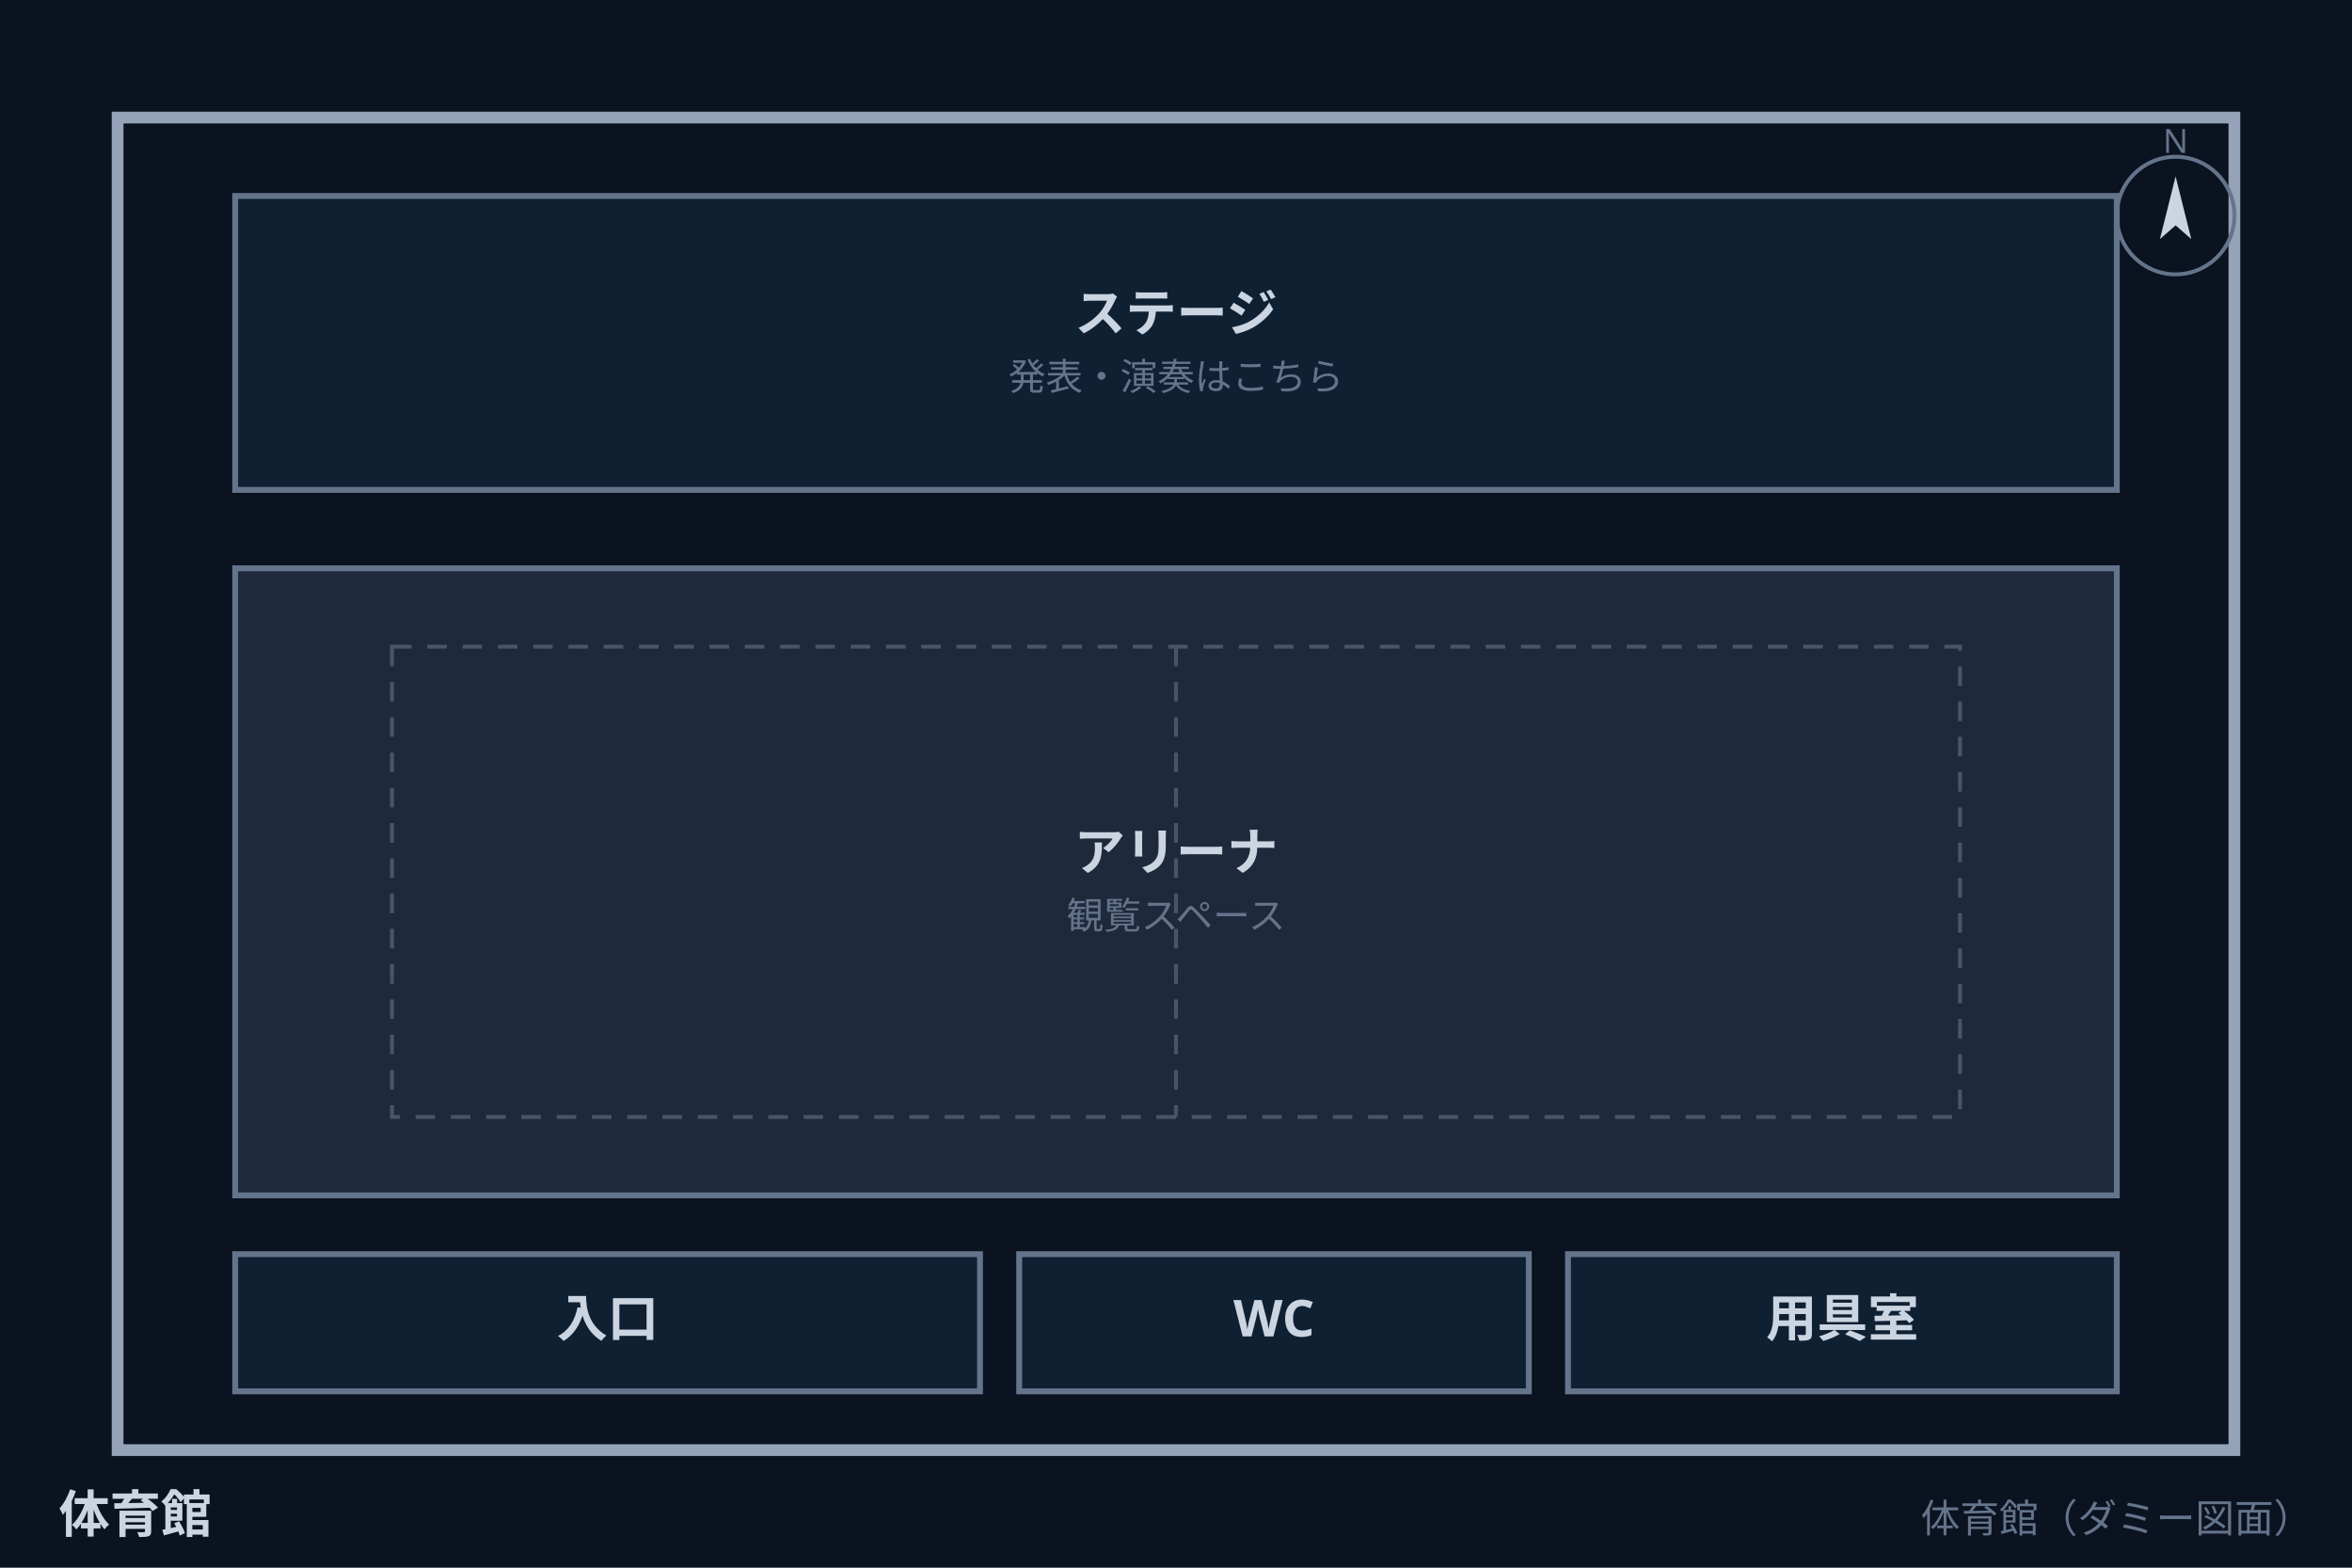
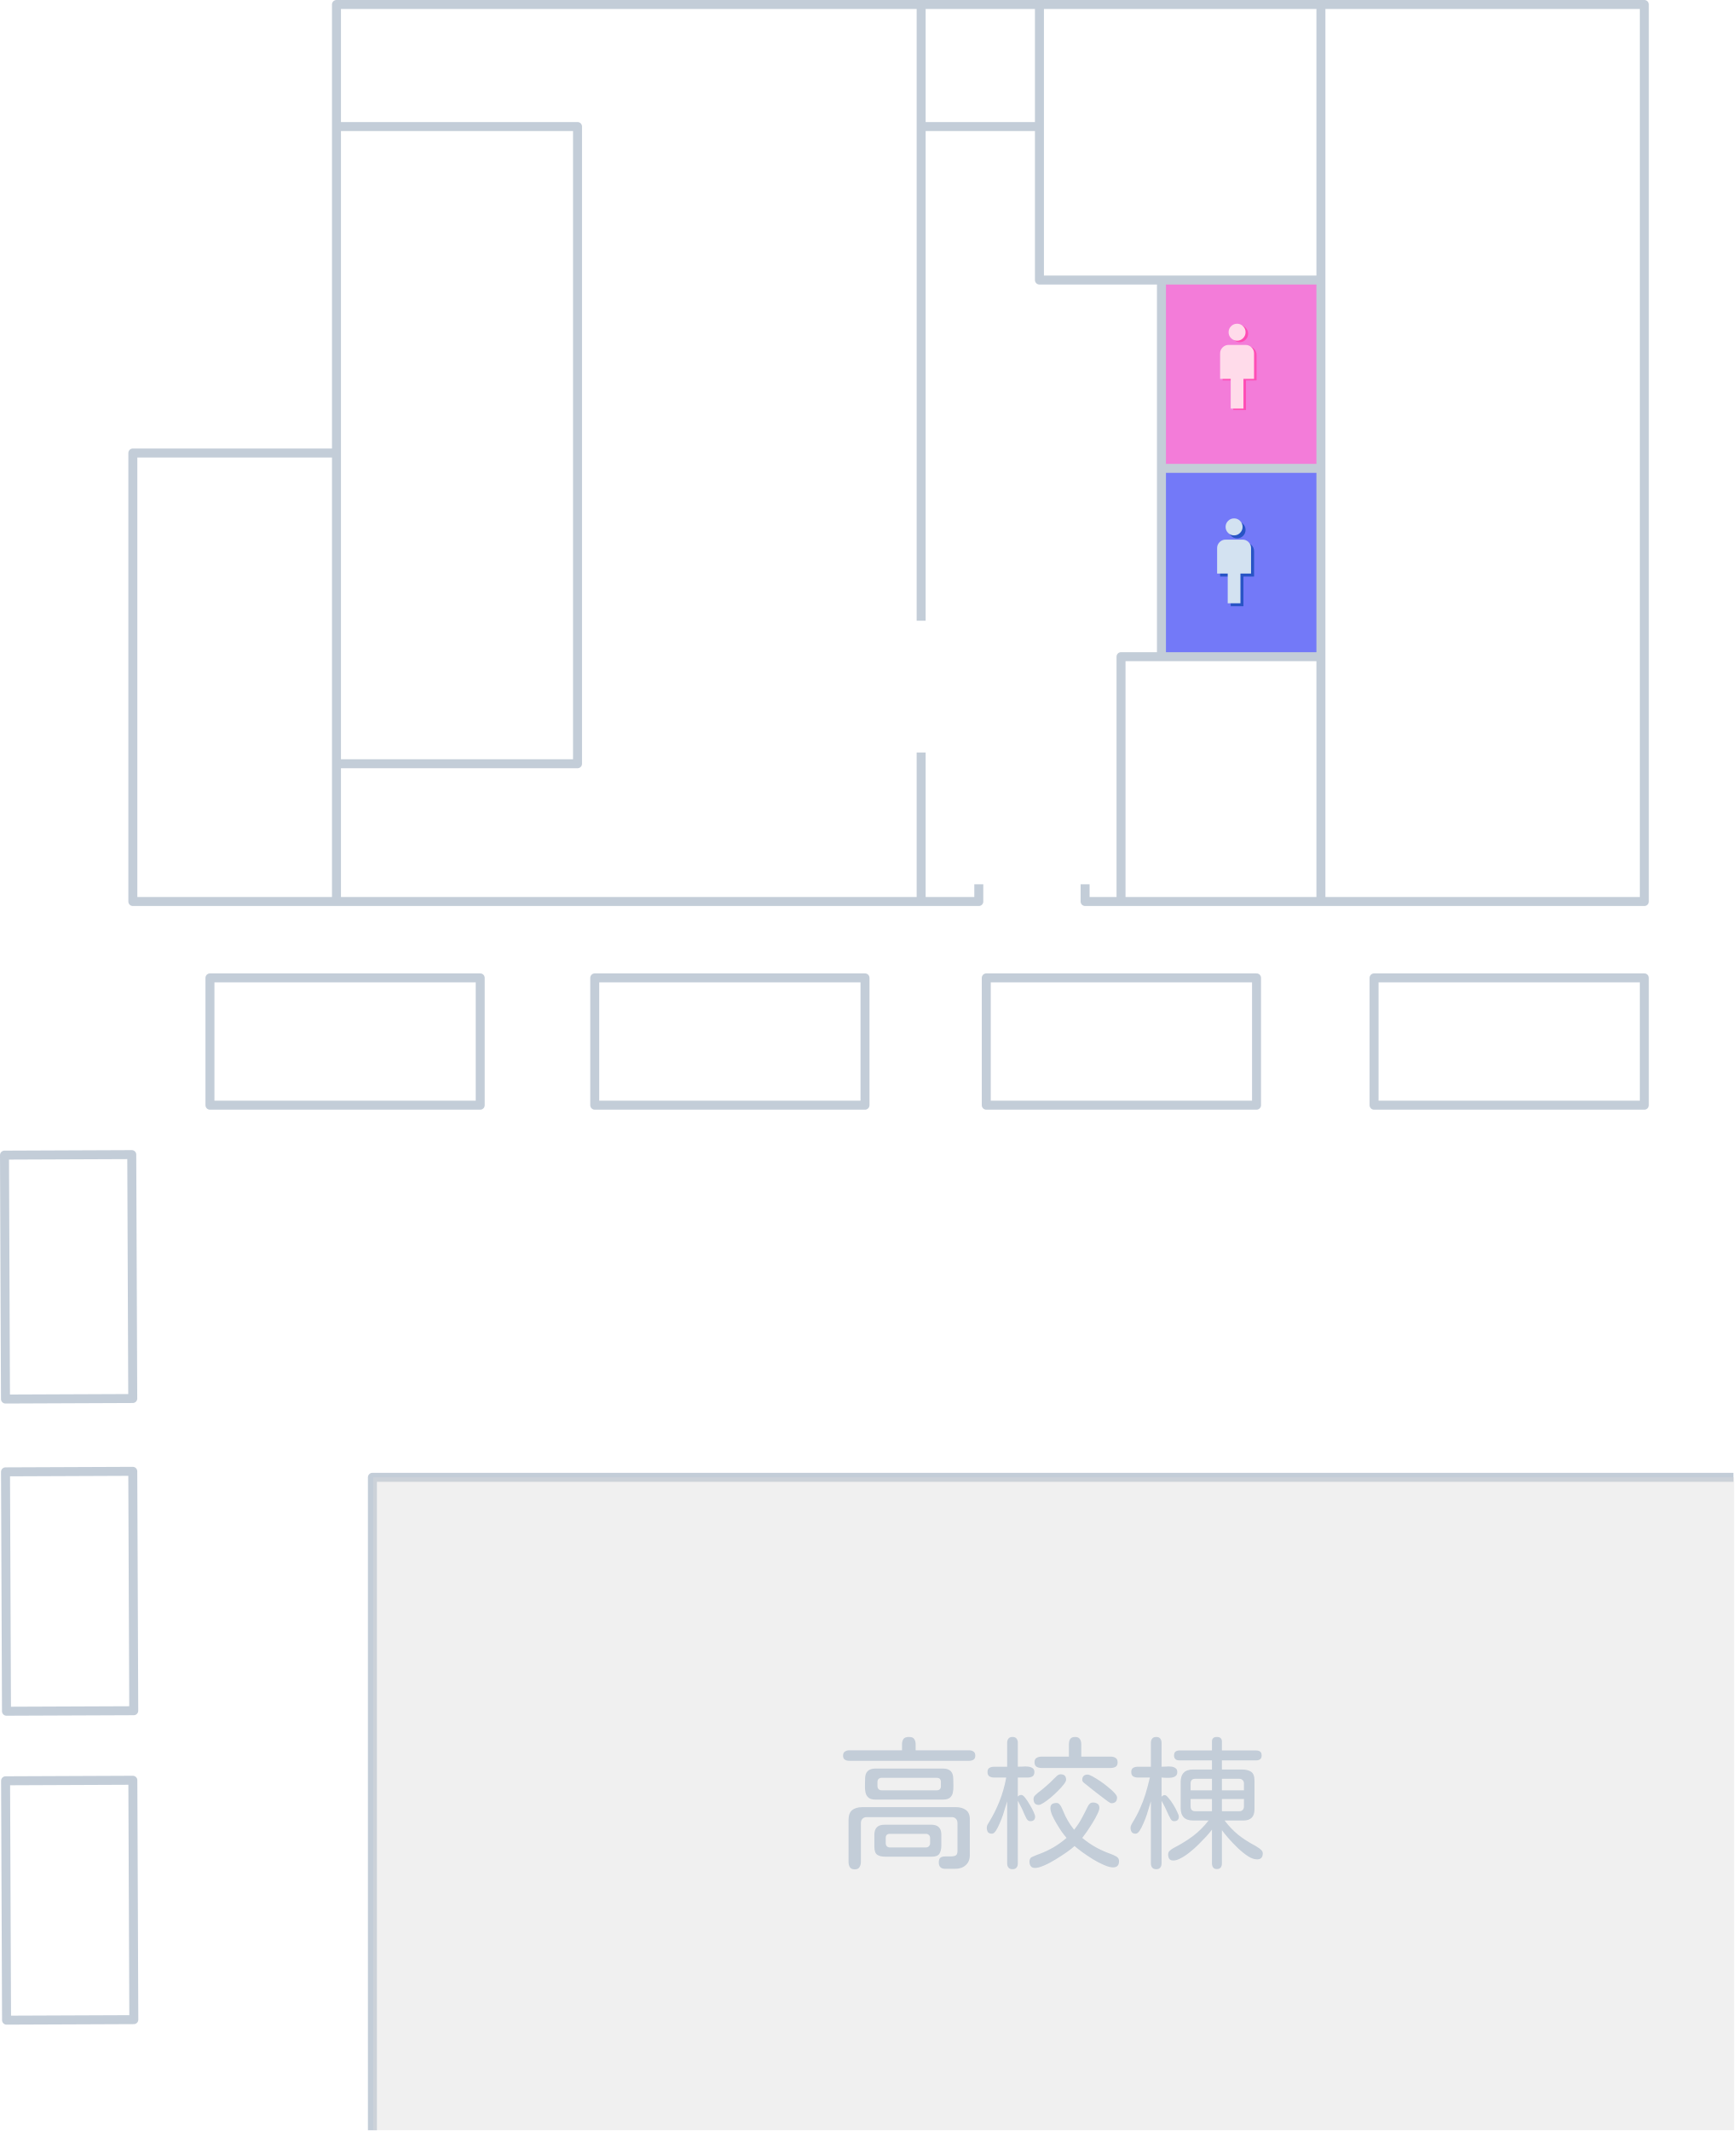
- <svg xmlns="http://www.w3.org/2000/svg" viewBox="0 0 1200 800" width="1200" height="800">
-   <rect width="1200" height="800" fill="#0b1220" />
-   <rect x="60" y="60" width="1080" height="680" fill="none" stroke="#94a3b8" stroke-width="6" />
-   <rect x="120" y="100" width="960" height="150" fill="#0f2033" stroke="#64748b" stroke-width="3" />
-   <text x="600" y="169" fill="#cbd5e1" font-size="26" font-weight="700" text-anchor="middle" font-family="sans-serif">ステージ</text>
-   <text x="600" y="199" fill="#64748b" font-size="19" text-anchor="middle" font-family="sans-serif">発表・演奏はこちら</text>
-   <rect x="120" y="290" width="960" height="320" fill="#1e293b" stroke="#64748b" stroke-width="3" />
-   <text x="600" y="444" fill="#cbd5e1" font-size="26" font-weight="700" text-anchor="middle" font-family="sans-serif">アリーナ</text>
-   <text x="600" y="474" fill="#64748b" font-size="19" text-anchor="middle" font-family="sans-serif">観覧スペース</text>
-   <rect x="200" y="330" width="800" height="240" fill="none" stroke="#475569" stroke-width="2" stroke-dasharray="10 8" />
-   <line x1="600" y1="330" x2="600" y2="570" stroke="#475569" stroke-width="2" stroke-dasharray="10 8" />
-   <rect x="120" y="640" width="380" height="70" fill="#0f2033" stroke="#64748b" stroke-width="3" />
-   <text x="310" y="682" fill="#cbd5e1" font-size="26" font-weight="700" text-anchor="middle" font-family="sans-serif">入口</text>
-   <rect x="520" y="640" width="260" height="70" fill="#0f2033" stroke="#64748b" stroke-width="3" />
-   <text x="650" y="682" fill="#cbd5e1" font-size="26" font-weight="700" text-anchor="middle" font-family="sans-serif">WC</text>
-   <rect x="800" y="640" width="280" height="70" fill="#0f2033" stroke="#64748b" stroke-width="3" />
-   <text x="940" y="682" fill="#cbd5e1" font-size="26" font-weight="700" text-anchor="middle" font-family="sans-serif">用具室</text>
-   <g transform="translate(1110, 110)">
-     <circle r="30" fill="none" stroke="#64748b" stroke-width="2" />
-     <path d="M 0 -20 L 8 12 L 0 5 L -8 12 Z" fill="#cbd5e1" />
-     <text x="0" y="-32" fill="#64748b" font-size="17" text-anchor="middle" font-family="sans-serif">N</text>
+ <svg xmlns="http://www.w3.org/2000/svg" width="1159" height="1423" viewBox="0 0 1159 1423" fill="none">
+   <path d="M775.729 438.5H882.229V312.75H775.729V438.5Z" fill="#7379F8" />
+   <path d="M882.229 187H775.729V312.75H882.229V187Z" fill="#F37CD9" />
+   <path d="M224.725 602H88.725V302.5H224.725M224.725 602V510M224.725 602H615.228M224.725 302.5V510M224.725 302.5V84.5M224.725 510H385.726V84.5H224.725M224.725 84.5V3H615.228M615.228 602V502.5M615.228 602H653.734V590.5M615.228 3V84.5M615.228 3H694.229M615.228 414.5V84.5M882.229 3H1098.23V602H882.229M882.229 3H694.229M882.229 3V187M882.229 602H748.729M882.229 602V438.5M615.228 84.5H694.229M694.229 84.5V3M694.229 84.5V187H775.729M882.229 187H775.729M882.229 187V312.75M748.729 602V438.5H775.729M748.729 602H724.734V590.5M882.229 438.5H775.729M882.229 438.5V312.75M775.729 187V312.75M775.729 438.5V312.75M775.729 312.75H882.229M140.225 653V738H320.726V653H140.225ZM397.226 653V738H577.728V653H397.226ZM658.729 653V738H839.229V653H658.729ZM917.73 653V738H1098.23V653H917.73ZM87.999 771.001L3 771.347L3.663 934.226L88.662 933.88L87.999 771.001ZM88.68 982.501L3.681 982.847L4.332 1142.69L89.331 1142.35L88.68 982.501ZM88.725 1188.79L3.726 1189.14L4.376 1348.98L89.376 1348.64L88.725 1188.79Z" stroke="#C3CDD8" stroke-width="6" stroke-linejoin="round" />
+   <path d="M248.734 1422.5V986.5H1116.73H1157.73" stroke="#C3CDD8" stroke-width="6" stroke-linejoin="round" />
+   <rect x="249.234" y="986.5" width="909" height="436" fill="#D9D9D9" fill-opacity="0.4" />
+   <path d="M567.297 1175.81C566.109 1175.81 565.109 1175.56 564.297 1175.06C563.484 1174.56 563.078 1173.66 563.078 1172.34C563.078 1171.03 563.484 1170.12 564.297 1169.62C565.109 1169.06 566.109 1168.78 567.297 1168.78H602.453C602.453 1167.41 602.453 1166.06 602.453 1164.75C602.453 1163.38 602.766 1162.22 603.391 1161.28C604.016 1160.34 605.234 1159.88 607.047 1159.88C608.859 1159.88 610.047 1160.34 610.609 1161.28C611.234 1162.22 611.547 1163.38 611.547 1164.75C611.547 1166.12 611.547 1167.47 611.547 1168.78H647.172C648.422 1168.78 649.422 1169.06 650.172 1169.62C650.984 1170.12 651.391 1171.03 651.391 1172.34C651.391 1173.66 650.984 1174.56 650.172 1175.06C649.359 1175.56 648.359 1175.81 647.172 1175.81H567.297ZM584.734 1201.69C582.609 1201.69 581.047 1201.25 580.047 1200.38C579.047 1199.5 578.391 1198.38 578.078 1197C577.766 1195.56 577.641 1194.03 577.703 1192.41C577.766 1190.78 577.797 1189.22 577.797 1187.72C577.797 1183.22 580.109 1180.97 584.734 1180.97H629.828C634.391 1180.97 636.672 1183.22 636.672 1187.72C636.672 1189.22 636.703 1190.78 636.766 1192.41C636.828 1194.03 636.703 1195.56 636.391 1197C636.141 1198.38 635.516 1199.5 634.516 1200.38C633.516 1201.25 631.953 1201.69 629.828 1201.69H584.734ZM588.859 1195.5H625.609C627.484 1195.5 628.422 1194.56 628.422 1192.69V1189.97C628.422 1188.09 627.484 1187.16 625.609 1187.16H588.859C588.047 1187.16 587.359 1187.41 586.797 1187.91C586.297 1188.41 586.047 1189.09 586.047 1189.97V1192.69C586.047 1193.5 586.297 1194.19 586.797 1194.75C587.359 1195.25 588.047 1195.5 588.859 1195.5ZM570.859 1248.28C569.297 1248.28 568.203 1247.78 567.578 1246.78C567.016 1245.78 566.734 1244.59 566.734 1243.22V1215.38C566.734 1212.31 567.516 1210.12 569.078 1208.81C570.703 1207.44 572.984 1206.75 575.922 1206.75H638.547C641.172 1206.75 643.359 1207.38 645.109 1208.62C646.859 1209.88 647.734 1211.94 647.734 1214.81V1238.72C647.734 1241.59 646.828 1243.84 645.016 1245.47C643.203 1247.09 640.922 1247.91 638.172 1247.91H631.328C628.453 1247.91 627.016 1246.5 627.016 1243.69C627.016 1242 627.422 1240.91 628.234 1240.41C629.109 1239.84 630.141 1239.59 631.328 1239.66C632.578 1239.66 633.797 1239.66 634.984 1239.66C636.234 1239.66 637.297 1239.47 638.172 1239.09C639.047 1238.66 639.484 1237.69 639.484 1236.19V1217.34C639.484 1216.16 639.141 1215.22 638.453 1214.53C637.828 1213.78 636.891 1213.41 635.641 1213.41H578.828C577.641 1213.41 576.703 1213.78 576.016 1214.53C575.328 1215.22 574.984 1216.16 574.984 1217.34V1243.22C574.984 1244.59 574.672 1245.78 574.047 1246.78C573.484 1247.78 572.422 1248.28 570.859 1248.28ZM591.484 1239.84C589.047 1239.84 587.172 1239.41 585.859 1238.53C584.609 1237.59 583.984 1235.81 583.984 1233.19V1225.22C583.984 1220.72 586.234 1218.47 590.734 1218.47H621.953C626.453 1218.47 628.703 1220.66 628.703 1225.03V1232.34C628.703 1234.66 628.266 1236.5 627.391 1237.88C626.516 1239.19 624.797 1239.84 622.234 1239.84H591.484ZM594.391 1233.66H618.297C619.172 1233.66 619.859 1233.41 620.359 1232.91C620.922 1232.34 621.203 1231.66 621.203 1230.84V1227.28C621.203 1226.41 620.922 1225.75 620.359 1225.31C619.859 1224.81 619.172 1224.56 618.297 1224.56H594.391C592.516 1224.56 591.578 1225.47 591.578 1227.28V1230.84C591.578 1231.66 591.828 1232.34 592.328 1232.91C592.891 1233.41 593.578 1233.66 594.391 1233.66ZM676.234 1248.19C674.984 1248.19 674.078 1247.81 673.516 1247.06C672.953 1246.38 672.672 1245.44 672.672 1244.25V1202.91C672.484 1203.47 672.141 1204.56 671.641 1206.19C671.203 1207.81 670.641 1209.66 669.953 1211.72C669.266 1213.78 668.484 1215.78 667.609 1217.72C666.797 1219.66 665.953 1221.28 665.078 1222.59C664.203 1223.84 663.359 1224.47 662.547 1224.47C661.297 1224.47 660.391 1224.12 659.828 1223.44C659.328 1222.69 659.078 1221.72 659.078 1220.53C659.078 1219.91 659.203 1219.28 659.453 1218.66C659.766 1218.03 660.078 1217.5 660.391 1217.06C663.203 1212.5 665.578 1207.78 667.516 1202.91C669.453 1198.03 670.922 1192.94 671.922 1187.62L672.016 1186.97H663.953C662.766 1186.97 661.734 1186.72 660.859 1186.22C659.984 1185.66 659.547 1184.69 659.547 1183.31C659.547 1181.94 659.984 1181 660.859 1180.5C661.734 1180 662.766 1179.75 663.953 1179.75H672.672V1163.81C672.672 1162.62 672.953 1161.69 673.516 1161C674.078 1160.25 674.984 1159.88 676.234 1159.88C677.484 1159.88 678.391 1160.25 678.953 1161C679.516 1161.69 679.797 1162.62 679.797 1163.81V1179.75C680.672 1179.75 681.703 1179.72 682.891 1179.66C684.141 1179.53 685.359 1179.53 686.547 1179.66C687.797 1179.78 688.828 1180.12 689.641 1180.69C690.453 1181.19 690.859 1182.06 690.859 1183.31C690.859 1184.69 690.422 1185.66 689.547 1186.22C688.672 1186.72 687.609 1186.97 686.359 1186.97H679.797V1199.72C680.359 1198.97 681.172 1198.59 682.234 1198.59C682.859 1198.59 683.672 1199.22 684.672 1200.47C685.672 1201.72 686.672 1203.22 687.672 1204.97C688.734 1206.66 689.609 1208.28 690.297 1209.84C690.984 1211.34 691.328 1212.41 691.328 1213.03C691.328 1215.09 690.266 1216.12 688.141 1216.12C687.141 1216.12 686.297 1215.56 685.609 1214.44C684.984 1213.25 684.516 1212.28 684.203 1211.53C683.578 1209.97 682.891 1208.44 682.141 1206.94C681.391 1205.44 680.609 1203.94 679.797 1202.44V1244.25C679.797 1245.44 679.516 1246.38 678.953 1247.06C678.391 1247.81 677.484 1248.19 676.234 1248.19ZM695.641 1180.59C694.328 1180.59 693.203 1180.31 692.266 1179.75C691.391 1179.19 690.953 1178.19 690.953 1176.75C690.953 1175.31 691.422 1174.34 692.359 1173.84C693.297 1173.28 694.391 1173 695.641 1173H713.922V1164.75C713.922 1163.31 714.203 1162.16 714.766 1161.28C715.391 1160.34 716.484 1159.88 718.047 1159.88C719.609 1159.88 720.672 1160.34 721.234 1161.28C721.859 1162.16 722.172 1163.31 722.172 1164.75V1173H741.766C743.078 1173 744.172 1173.28 745.047 1173.84C745.984 1174.41 746.453 1175.41 746.453 1176.84C746.453 1178.28 745.984 1179.28 745.047 1179.84C744.109 1180.34 743.016 1180.59 741.766 1180.59H695.641ZM693.859 1205.25C692.609 1205.25 691.703 1204.91 691.141 1204.22C690.578 1203.47 690.297 1202.5 690.297 1201.31C690.297 1200.38 690.641 1199.56 691.328 1198.88C692.016 1198.19 692.672 1197.59 693.297 1197.09C695.234 1195.66 697.078 1194.16 698.828 1192.59C700.641 1191.03 702.391 1189.38 704.078 1187.62C704.578 1187.12 705.203 1186.53 705.953 1185.84C706.766 1185.16 707.578 1184.81 708.391 1184.81C710.828 1184.81 712.047 1186.03 712.047 1188.47C712.047 1189.16 711.547 1190.16 710.547 1191.47C709.547 1192.78 708.234 1194.25 706.609 1195.88C705.047 1197.44 703.422 1198.94 701.734 1200.38C700.047 1201.75 698.484 1202.91 697.047 1203.84C695.609 1204.78 694.547 1205.25 693.859 1205.25ZM742.234 1204.12C741.922 1204.12 741.234 1203.78 740.172 1203.09C739.109 1202.34 737.859 1201.41 736.422 1200.28C734.984 1199.16 733.516 1198.03 732.016 1196.91C730.516 1195.72 729.172 1194.66 727.984 1193.72C726.859 1192.78 726.047 1192.12 725.547 1191.75C725.109 1191.44 724.547 1191 723.859 1190.44C723.172 1189.81 722.828 1189.19 722.828 1188.56C722.828 1186.19 724.047 1185 726.484 1185C727.109 1185 728.172 1185.41 729.672 1186.22C731.172 1187.03 732.859 1188.06 734.734 1189.31C736.609 1190.56 738.391 1191.91 740.078 1193.34C741.828 1194.72 743.266 1196.03 744.391 1197.28C745.516 1198.53 746.078 1199.53 746.078 1200.28C746.078 1202.84 744.797 1204.12 742.234 1204.12ZM691.328 1247.34C689.953 1247.34 688.984 1246.94 688.422 1246.12C687.859 1245.38 687.578 1244.38 687.578 1243.12C687.578 1242.06 687.891 1241.19 688.516 1240.5C688.766 1240.25 689.297 1239.97 690.109 1239.66C690.922 1239.28 691.734 1238.94 692.547 1238.62C693.422 1238.31 694.016 1238.09 694.328 1237.97C697.641 1236.72 700.797 1235.22 703.797 1233.47C706.859 1231.66 709.703 1229.59 712.328 1227.28C711.516 1226.34 710.484 1225.03 709.234 1223.34C708.047 1221.59 706.859 1219.72 705.672 1217.72C704.484 1215.72 703.484 1213.81 702.672 1212C701.922 1210.12 701.547 1208.59 701.547 1207.41C701.547 1206.09 701.922 1205.19 702.672 1204.69C703.484 1204.19 704.484 1203.94 705.672 1203.94C706.484 1203.94 707.172 1204.28 707.734 1204.97C708.359 1205.66 708.859 1206.47 709.234 1207.41C709.672 1208.28 709.984 1209 710.172 1209.56C711.922 1213.94 714.328 1218.03 717.391 1221.84C719.391 1219.34 721.078 1216.81 722.453 1214.25C723.828 1211.69 725.203 1209 726.578 1206.19C726.953 1205.44 727.391 1204.84 727.891 1204.41C728.391 1203.91 729.078 1203.66 729.953 1203.66C731.203 1203.66 732.234 1203.94 733.047 1204.5C733.859 1205 734.266 1205.94 734.266 1207.31C734.266 1208.25 733.797 1209.66 732.859 1211.53C731.984 1213.34 730.891 1215.31 729.578 1217.44C728.266 1219.56 726.984 1221.53 725.734 1223.34C724.484 1225.09 723.516 1226.41 722.828 1227.28C725.766 1229.72 728.797 1231.81 731.922 1233.56C735.109 1235.31 738.484 1236.81 742.047 1238.06C743.109 1238.44 744.266 1238.97 745.516 1239.66C746.766 1240.34 747.391 1241.38 747.391 1242.75C747.391 1245.56 746.078 1246.97 743.453 1246.97C741.766 1246.97 739.734 1246.44 737.359 1245.38C734.984 1244.38 732.516 1243.09 729.953 1241.53C727.453 1239.97 725.109 1238.41 722.922 1236.84C720.734 1235.22 718.984 1233.84 717.672 1232.72C716.484 1233.84 714.734 1235.22 712.422 1236.84C710.109 1238.47 707.609 1240.09 704.922 1241.72C702.297 1243.34 699.734 1244.69 697.234 1245.75C694.797 1246.81 692.828 1247.34 691.328 1247.34ZM812.734 1248.09C811.547 1248.09 810.703 1247.72 810.203 1246.97C809.703 1246.22 809.453 1245.31 809.453 1244.25V1221.75C808.578 1222.94 807.359 1224.41 805.797 1226.16C804.234 1227.84 802.484 1229.66 800.547 1231.59C798.672 1233.47 796.703 1235.22 794.641 1236.84C792.641 1238.47 790.672 1239.78 788.734 1240.78C786.859 1241.84 785.172 1242.38 783.672 1242.38C782.359 1242.38 781.453 1242 780.953 1241.25C780.453 1240.5 780.203 1239.53 780.203 1238.34C780.203 1237.28 780.578 1236.44 781.328 1235.81C782.078 1235.12 782.859 1234.56 783.672 1234.12C788.297 1231.75 792.578 1229.12 796.516 1226.25C800.453 1223.31 804.016 1219.78 807.203 1215.66H796.797C791.297 1215.66 788.547 1212.84 788.547 1207.22V1190.06C788.547 1184.44 791.297 1181.62 796.797 1181.62H809.453V1175.53H787.797C785.359 1175.53 784.141 1174.41 784.141 1172.16C784.141 1170.97 784.484 1170.12 785.172 1169.62C785.859 1169.12 786.734 1168.88 787.797 1168.88H809.453V1162.97C809.453 1160.91 810.547 1159.88 812.734 1159.88C814.984 1159.88 816.109 1160.91 816.109 1162.97V1168.88H838.891C840.016 1168.88 840.922 1169.12 841.609 1169.62C842.297 1170.12 842.641 1171 842.641 1172.25C842.641 1173.44 842.297 1174.28 841.609 1174.78C840.922 1175.28 840.016 1175.53 838.891 1175.53H816.109V1181.62H829.422C832.109 1181.62 834.172 1182.12 835.609 1183.12C837.109 1184.12 837.859 1186.09 837.859 1189.03V1208.25C837.859 1213.19 835.391 1215.66 830.453 1215.66H817.891C820.641 1219.28 823.641 1222.44 826.891 1225.12C830.203 1227.75 833.859 1230.12 837.859 1232.25C838.484 1232.56 839.203 1233 840.016 1233.56C840.891 1234.06 841.672 1234.66 842.359 1235.34C843.047 1236.03 843.391 1236.78 843.391 1237.59C843.391 1240.28 842.141 1241.62 839.641 1241.62C837.766 1241.62 835.703 1240.91 833.453 1239.47C831.203 1237.97 828.953 1236.16 826.703 1234.03C824.453 1231.84 822.391 1229.69 820.516 1227.56C818.641 1225.38 817.172 1223.56 816.109 1222.12V1244.25C816.109 1245.38 815.859 1246.28 815.359 1246.97C814.859 1247.72 813.984 1248.09 812.734 1248.09ZM772.234 1248.19C770.984 1248.19 770.078 1247.81 769.516 1247.06C768.953 1246.38 768.672 1245.44 768.672 1244.25V1202.81C768.484 1203.44 768.141 1204.56 767.641 1206.19C767.203 1207.81 766.641 1209.66 765.953 1211.72C765.266 1213.78 764.484 1215.78 763.609 1217.72C762.797 1219.66 761.953 1221.28 761.078 1222.59C760.203 1223.84 759.328 1224.47 758.453 1224.47C757.203 1224.47 756.328 1224.09 755.828 1223.34C755.328 1222.59 755.078 1221.62 755.078 1220.44C755.078 1219.88 755.234 1219.28 755.547 1218.66C755.859 1218.03 756.141 1217.5 756.391 1217.06C758.453 1213.75 760.141 1210.56 761.453 1207.5C762.828 1204.44 764.016 1201.31 765.016 1198.12C766.016 1194.88 766.953 1191.38 767.828 1187.62L768.016 1186.97H759.953C758.766 1186.97 757.734 1186.72 756.859 1186.22C755.984 1185.66 755.547 1184.69 755.547 1183.31C755.547 1181.94 755.984 1181 756.859 1180.5C757.734 1180 758.766 1179.75 759.953 1179.75H768.672V1163.81C768.672 1162.62 768.953 1161.69 769.516 1161C770.078 1160.25 770.984 1159.88 772.234 1159.88C773.484 1159.88 774.391 1160.25 774.953 1161C775.516 1161.69 775.797 1162.62 775.797 1163.81V1179.75C776.547 1179.75 777.484 1179.72 778.609 1179.66C779.797 1179.53 780.984 1179.53 782.172 1179.66C783.359 1179.78 784.328 1180.12 785.078 1180.69C785.891 1181.19 786.297 1182.06 786.297 1183.31C786.297 1184.56 785.891 1185.47 785.078 1186.03C784.328 1186.59 783.359 1186.94 782.172 1187.06C781.047 1187.19 779.891 1187.22 778.703 1187.16C777.578 1187.03 776.609 1186.97 775.797 1186.97V1199.81C776.422 1199.06 777.141 1198.69 777.953 1198.69C778.578 1198.69 779.391 1199.31 780.391 1200.56C781.453 1201.75 782.516 1203.22 783.578 1204.97C784.641 1206.66 785.516 1208.28 786.203 1209.84C786.953 1211.34 787.328 1212.41 787.328 1213.03C787.328 1215.09 786.266 1216.12 784.141 1216.12C783.203 1216.12 782.422 1215.59 781.797 1214.53C781.172 1213.41 780.703 1212.5 780.391 1211.81C779.703 1210.19 778.984 1208.62 778.234 1207.12C777.484 1205.56 776.672 1204.03 775.797 1202.53V1244.25C775.797 1245.44 775.516 1246.38 774.953 1247.06C774.391 1247.81 773.484 1248.19 772.234 1248.19ZM795.203 1195.5H809.453V1187.81H798.297C796.234 1187.81 795.203 1188.84 795.203 1190.91V1195.5ZM816.109 1195.5H830.828V1191C830.828 1190.06 830.547 1189.31 829.984 1188.75C829.422 1188.12 828.672 1187.81 827.734 1187.81H816.109V1195.5ZM798.297 1209.47H809.453V1201.31H795.203V1206.28C795.203 1208.41 796.234 1209.47 798.297 1209.47ZM816.109 1209.47H827.734C828.672 1209.47 829.422 1209.19 829.984 1208.62C830.547 1208 830.828 1207.22 830.828 1206.28V1201.31H816.109V1209.47Z" fill="#C3CDD8" />
+   <path d="M821.985 404.833V385H814.901V368C814.901 366.442 815.456 365.108 816.566 363.998C817.676 362.888 819.01 362.333 820.568 362.333H831.901C833.46 362.333 834.794 362.888 835.903 363.998C837.013 365.108 837.568 366.442 837.568 368V385H830.485V404.833H821.985ZM826.235 359.5C824.676 359.5 823.342 358.945 822.233 357.835C821.123 356.726 820.568 355.392 820.568 353.833C820.568 352.275 821.123 350.941 822.233 349.831C823.342 348.721 824.676 348.167 826.235 348.167C827.793 348.167 829.127 348.721 830.237 349.831C831.347 350.941 831.901 352.275 831.901 353.833C831.901 355.392 831.347 356.726 830.237 357.835C829.127 358.945 827.793 359.5 826.235 359.5Z" fill="#2854C5" />
+   <path d="M819.985 402.833V383H812.901V366C812.901 364.442 813.456 363.108 814.566 361.998C815.676 360.888 817.01 360.333 818.568 360.333H829.901C831.46 360.333 832.794 360.888 833.903 361.998C835.013 363.108 835.568 364.442 835.568 366V383H828.485V402.833H819.985ZM824.235 357.5C822.676 357.5 821.342 356.945 820.233 355.835C819.123 354.726 818.568 353.392 818.568 351.833C818.568 350.275 819.123 348.941 820.233 347.831C821.342 346.721 822.676 346.167 824.235 346.167C825.793 346.167 827.127 346.721 828.237 347.831C829.347 348.941 829.901 350.275 829.901 351.833C829.901 353.392 829.347 354.726 828.237 355.835C827.127 356.945 825.793 357.5 824.235 357.5Z" fill="#D3E2F1" />
+   <g clip-path="url(#clip0_553_1169)">
+     <path d="M823.685 273.833V254H816.602V237C816.602 235.442 817.156 234.108 818.266 232.998C819.376 231.888 820.71 231.333 822.268 231.333H833.602C835.16 231.333 836.494 231.888 837.604 232.998C838.713 234.108 839.268 235.442 839.268 237V254H832.185V273.833H823.685ZM827.935 228.5C826.377 228.5 825.043 227.945 823.933 226.835C822.823 225.726 822.268 224.392 822.268 222.833C822.268 221.275 822.823 219.941 823.933 218.831C825.043 217.721 826.377 217.167 827.935 217.167C829.493 217.167 830.827 217.721 831.937 218.831C833.047 219.941 833.602 221.275 833.602 222.833C833.602 224.392 833.047 225.726 831.937 226.835C830.827 227.945 829.493 228.5 827.935 228.5Z" fill="#FF4DB5" />
+     <path d="M821.985 272.833V253H814.901V236C814.901 234.442 815.456 233.108 816.566 231.998C817.676 230.888 819.01 230.333 820.568 230.333H831.901C833.46 230.333 834.794 230.888 835.903 231.998C837.013 233.108 837.568 234.442 837.568 236V253H830.485V272.833H821.985ZM826.235 227.5C824.676 227.5 823.342 226.945 822.233 225.835C821.123 224.726 820.568 223.392 820.568 221.833C820.568 220.275 821.123 218.941 822.233 217.831C823.342 216.721 824.676 216.167 826.235 216.167C827.793 216.167 829.127 216.721 830.237 217.831C831.347 218.941 831.901 220.275 831.901 221.833C831.901 223.392 831.347 224.726 830.237 225.835C829.127 226.945 827.793 227.5 826.235 227.5Z" fill="#FFDBEA" />
  </g>
-   <text x="30" y="782" fill="#cbd5e1" font-size="26" font-weight="700" font-family="sans-serif">体育館</text>
-   <text x="1180" y="782" fill="#64748b" font-size="20" text-anchor="end" font-family="sans-serif">体育館（ダミー図面）</text>
+   <defs>
+     <clipPath id="clip0_553_1169">
+       <rect width="68" height="68" fill="#1A2430" transform="translate(792.234 210.5)" />
+     </clipPath>
+   </defs>
</svg>
